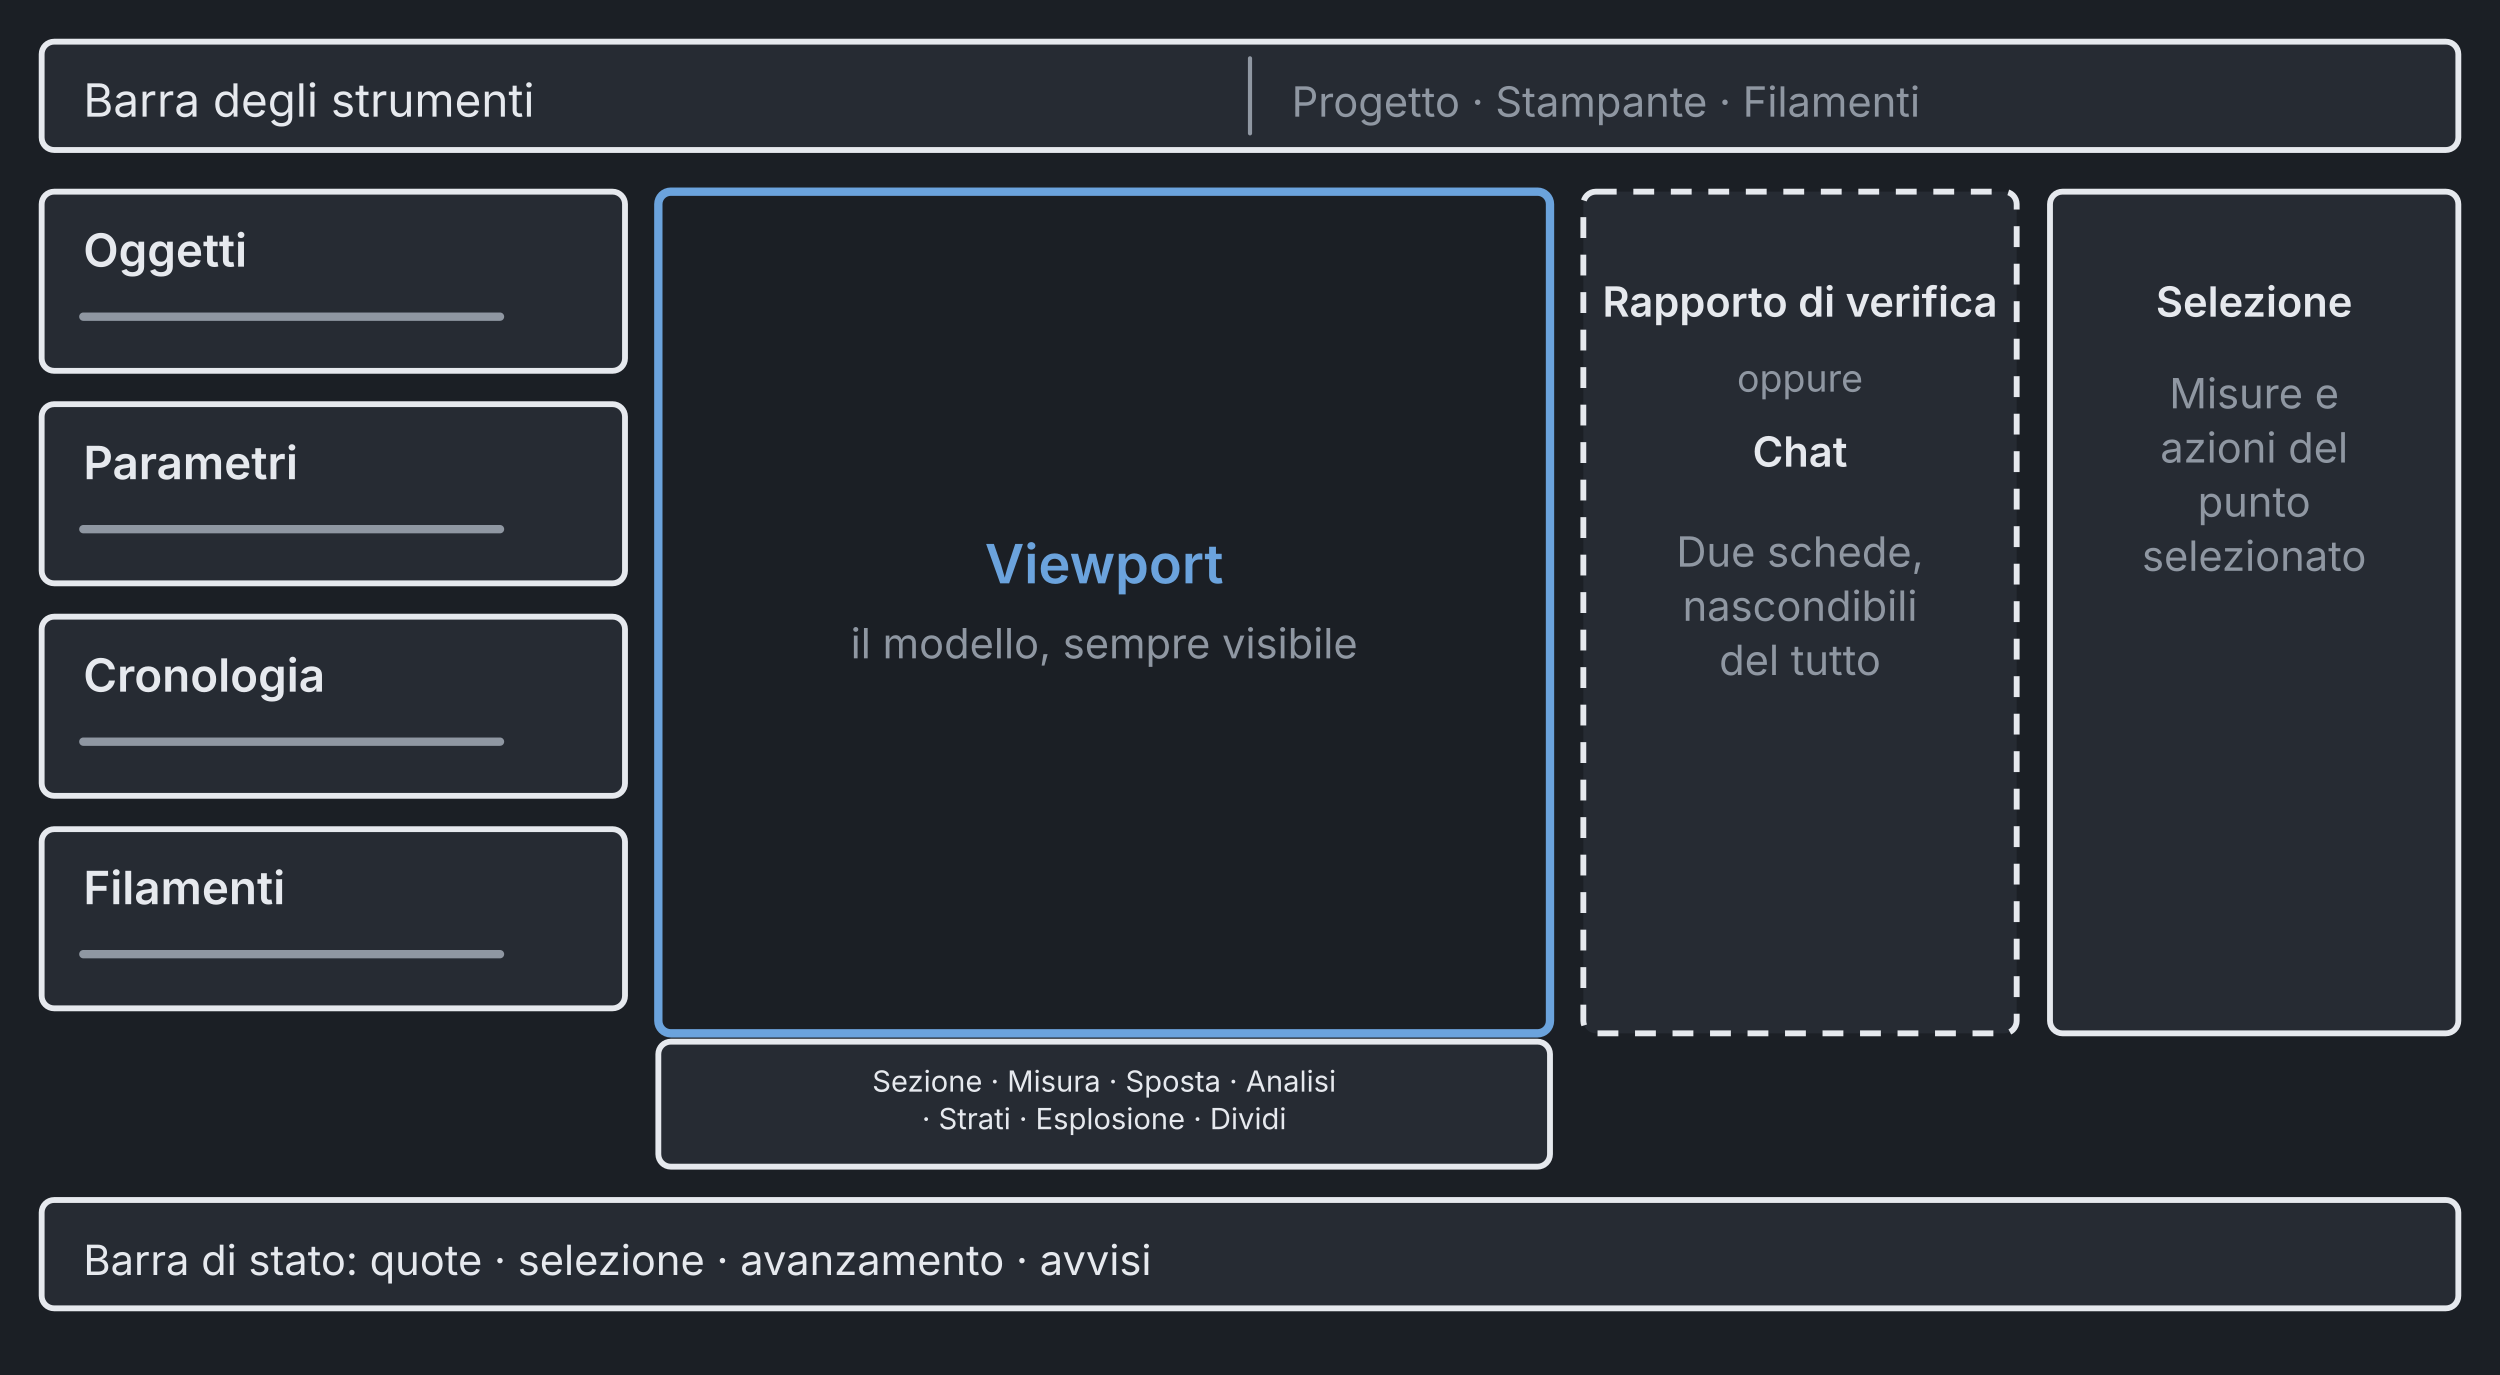
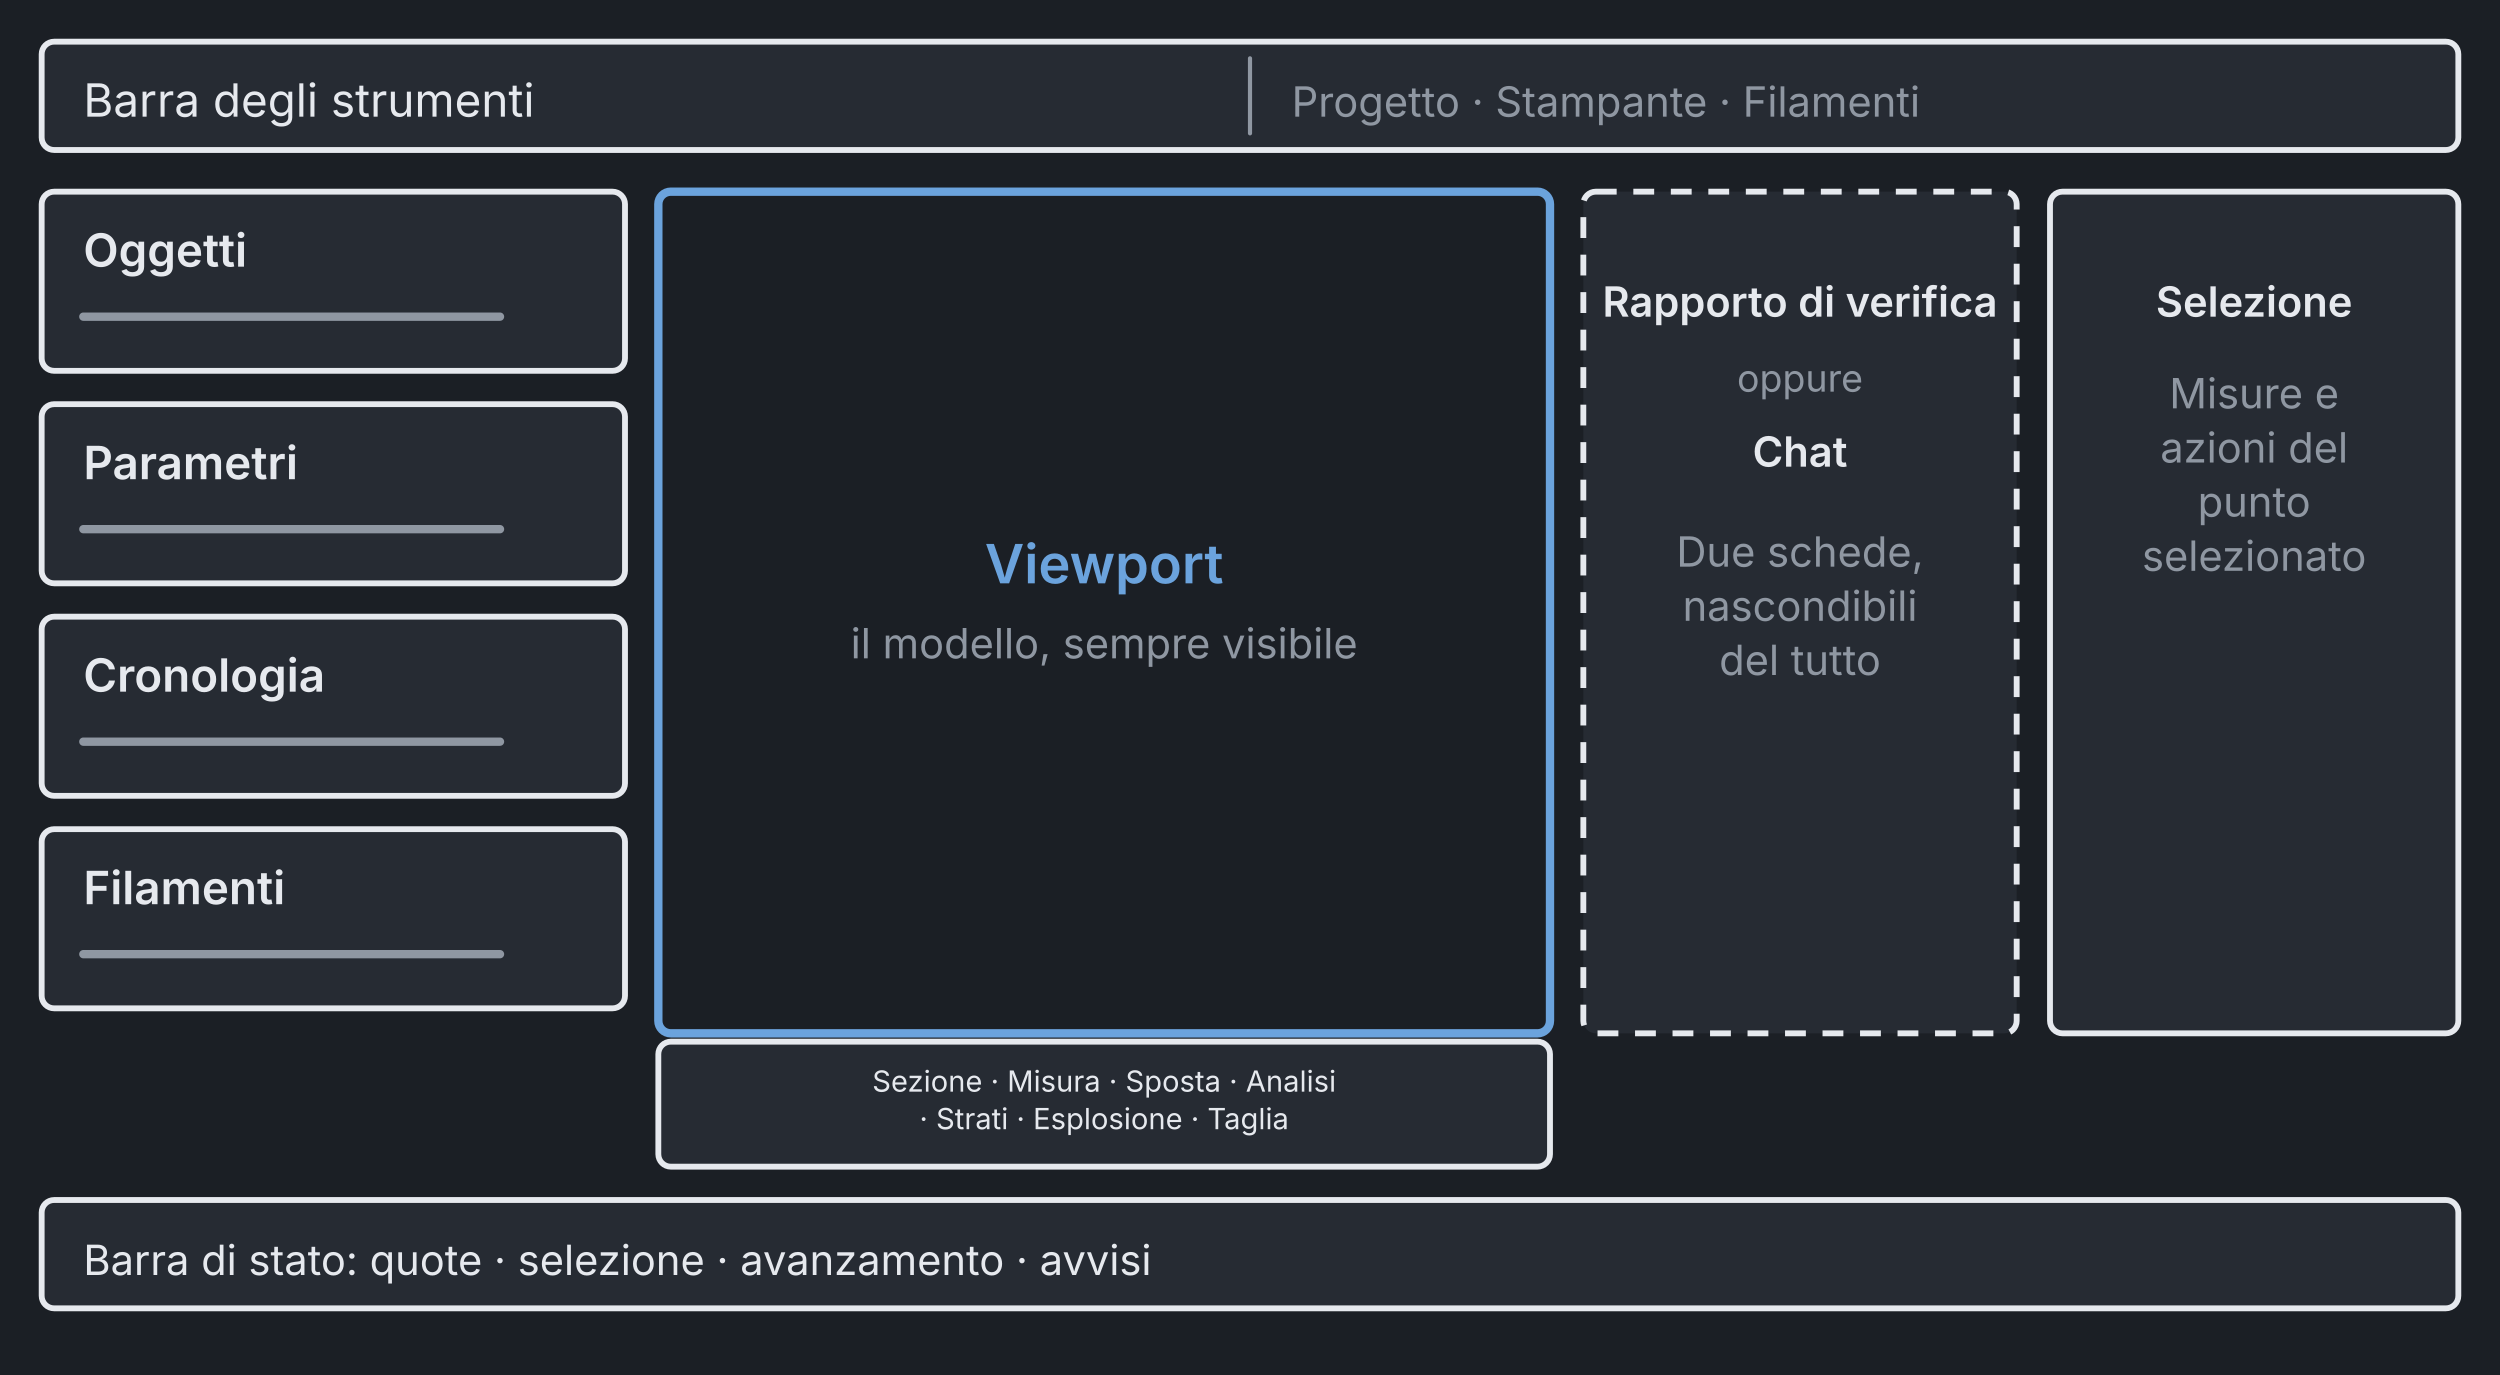
<svg xmlns="http://www.w3.org/2000/svg" viewBox="0 0 600 330" width="600" height="330">
  <rect x="0" y="0" width="600" height="330" fill="#1b1f25" />
  <rect x="10" y="10" width="580" height="26" rx="3" fill="#262b33" stroke="#e6e9ee" stroke-width="1.4" />
  <text x="20" y="28" fill="#e6e9ee" font-size="11" font-family="system-ui, -apple-system, Segoe UI, sans-serif" text-anchor="start">Barra degli strumenti</text>
  <line x1="300" y1="14" x2="300" y2="32" stroke="#8f97a2" stroke-width="1" stroke-linecap="round" />
  <text x="310" y="28" fill="#8f97a2" font-size="10" font-family="system-ui, -apple-system, Segoe UI, sans-serif" text-anchor="start">Progetto · Stampante · Filamenti</text>
  <rect x="10" y="46" width="140" height="43" rx="3" fill="#262b33" stroke="#e6e9ee" stroke-width="1.4" />
  <text x="20" y="64" fill="#e6e9ee" font-size="11" font-family="system-ui, -apple-system, Segoe UI, sans-serif" text-anchor="start" font-weight="600">Oggetti</text>
  <line x1="20" y1="76" x2="120" y2="76" stroke="#8f97a2" stroke-width="2" stroke-linecap="round" />
  <rect x="10" y="97" width="140" height="43" rx="3" fill="#262b33" stroke="#e6e9ee" stroke-width="1.4" />
  <text x="20" y="115" fill="#e6e9ee" font-size="11" font-family="system-ui, -apple-system, Segoe UI, sans-serif" text-anchor="start" font-weight="600">Parametri</text>
  <line x1="20" y1="127" x2="120" y2="127" stroke="#8f97a2" stroke-width="2" stroke-linecap="round" />
  <rect x="10" y="148" width="140" height="43" rx="3" fill="#262b33" stroke="#e6e9ee" stroke-width="1.4" />
  <text x="20" y="166" fill="#e6e9ee" font-size="11" font-family="system-ui, -apple-system, Segoe UI, sans-serif" text-anchor="start" font-weight="600">Cronologia</text>
  <line x1="20" y1="178" x2="120" y2="178" stroke="#8f97a2" stroke-width="2" stroke-linecap="round" />
  <rect x="10" y="199" width="140" height="43" rx="3" fill="#262b33" stroke="#e6e9ee" stroke-width="1.4" />
  <text x="20" y="217" fill="#e6e9ee" font-size="11" font-family="system-ui, -apple-system, Segoe UI, sans-serif" text-anchor="start" font-weight="600">Filamenti</text>
  <line x1="20" y1="229" x2="120" y2="229" stroke="#8f97a2" stroke-width="2" stroke-linecap="round" />
  <rect x="158" y="46" width="214" height="202" rx="3" fill="none" stroke="#6ba3dd" stroke-width="2" />
  <text x="265" y="140" fill="#6ba3dd" font-size="13" font-family="system-ui, -apple-system, Segoe UI, sans-serif" text-anchor="middle" font-weight="600">Viewport</text>
  <text x="265" y="158" fill="#8f97a2" font-size="10" font-family="system-ui, -apple-system, Segoe UI, sans-serif" text-anchor="middle">il modello, sempre visibile</text>
  <rect x="380" y="46" width="104" height="202" rx="3" fill="#262b33" stroke="#e6e9ee" stroke-width="1.4" stroke-dasharray="5 4" />
  <text x="432" y="76" fill="#e6e9ee" font-size="10" font-family="system-ui, -apple-system, Segoe UI, sans-serif" text-anchor="middle" font-weight="600">Rapporto di verifica</text>
  <text x="432" y="94" fill="#8f97a2" font-size="9" font-family="system-ui, -apple-system, Segoe UI, sans-serif" text-anchor="middle">oppure</text>
  <text x="432" y="112" fill="#e6e9ee" font-size="10" font-family="system-ui, -apple-system, Segoe UI, sans-serif" text-anchor="middle" font-weight="600">Chat</text>
  <text x="432" y="136" fill="#8f97a2" font-size="10" font-family="system-ui, -apple-system, Segoe UI, sans-serif" text-anchor="middle">Due schede,</text>
  <text x="432" y="149" fill="#8f97a2" font-size="10" font-family="system-ui, -apple-system, Segoe UI, sans-serif" text-anchor="middle">nascondibili</text>
  <text x="432" y="162" fill="#8f97a2" font-size="10" font-family="system-ui, -apple-system, Segoe UI, sans-serif" text-anchor="middle">del tutto</text>
  <rect x="492" y="46" width="98" height="202" rx="3" fill="#262b33" stroke="#e6e9ee" stroke-width="1.4" />
  <text x="541" y="76" fill="#e6e9ee" font-size="10" font-family="system-ui, -apple-system, Segoe UI, sans-serif" text-anchor="middle" font-weight="600">Selezione</text>
  <text x="541" y="98" fill="#8f97a2" font-size="10" font-family="system-ui, -apple-system, Segoe UI, sans-serif" text-anchor="middle">Misure e</text>
  <text x="541" y="111" fill="#8f97a2" font-size="10" font-family="system-ui, -apple-system, Segoe UI, sans-serif" text-anchor="middle">azioni del</text>
  <text x="541" y="124" fill="#8f97a2" font-size="10" font-family="system-ui, -apple-system, Segoe UI, sans-serif" text-anchor="middle">punto</text>
  <text x="541" y="137" fill="#8f97a2" font-size="10" font-family="system-ui, -apple-system, Segoe UI, sans-serif" text-anchor="middle">selezionato</text>
  <rect x="158" y="250" width="214" height="30" rx="3" fill="#262b33" stroke="#e6e9ee" stroke-width="1.4" />
  <text x="265" y="262" fill="#e6e9ee" font-size="7" font-family="system-ui, -apple-system, Segoe UI, sans-serif" text-anchor="middle">Sezione · Misura · Sposta · Analisi</text>
-   <text x="265" y="271" fill="#e6e9ee" font-size="7" font-family="system-ui, -apple-system, Segoe UI, sans-serif" text-anchor="middle">· Strati · Esplosione · Dividi</text>
+   <text x="265" y="271" fill="#e6e9ee" font-size="7" font-family="system-ui, -apple-system, Segoe UI, sans-serif" text-anchor="middle">· Strati · Esplosione · Taglia</text>
  <rect x="10" y="288" width="580" height="26" rx="3" fill="#262b33" stroke="#e6e9ee" stroke-width="1.4" />
  <text x="20" y="306" fill="#e6e9ee" font-size="10" font-family="system-ui, -apple-system, Segoe UI, sans-serif" text-anchor="start">Barra di stato: quote · selezione · avanzamento · avvisi</text>
</svg>
